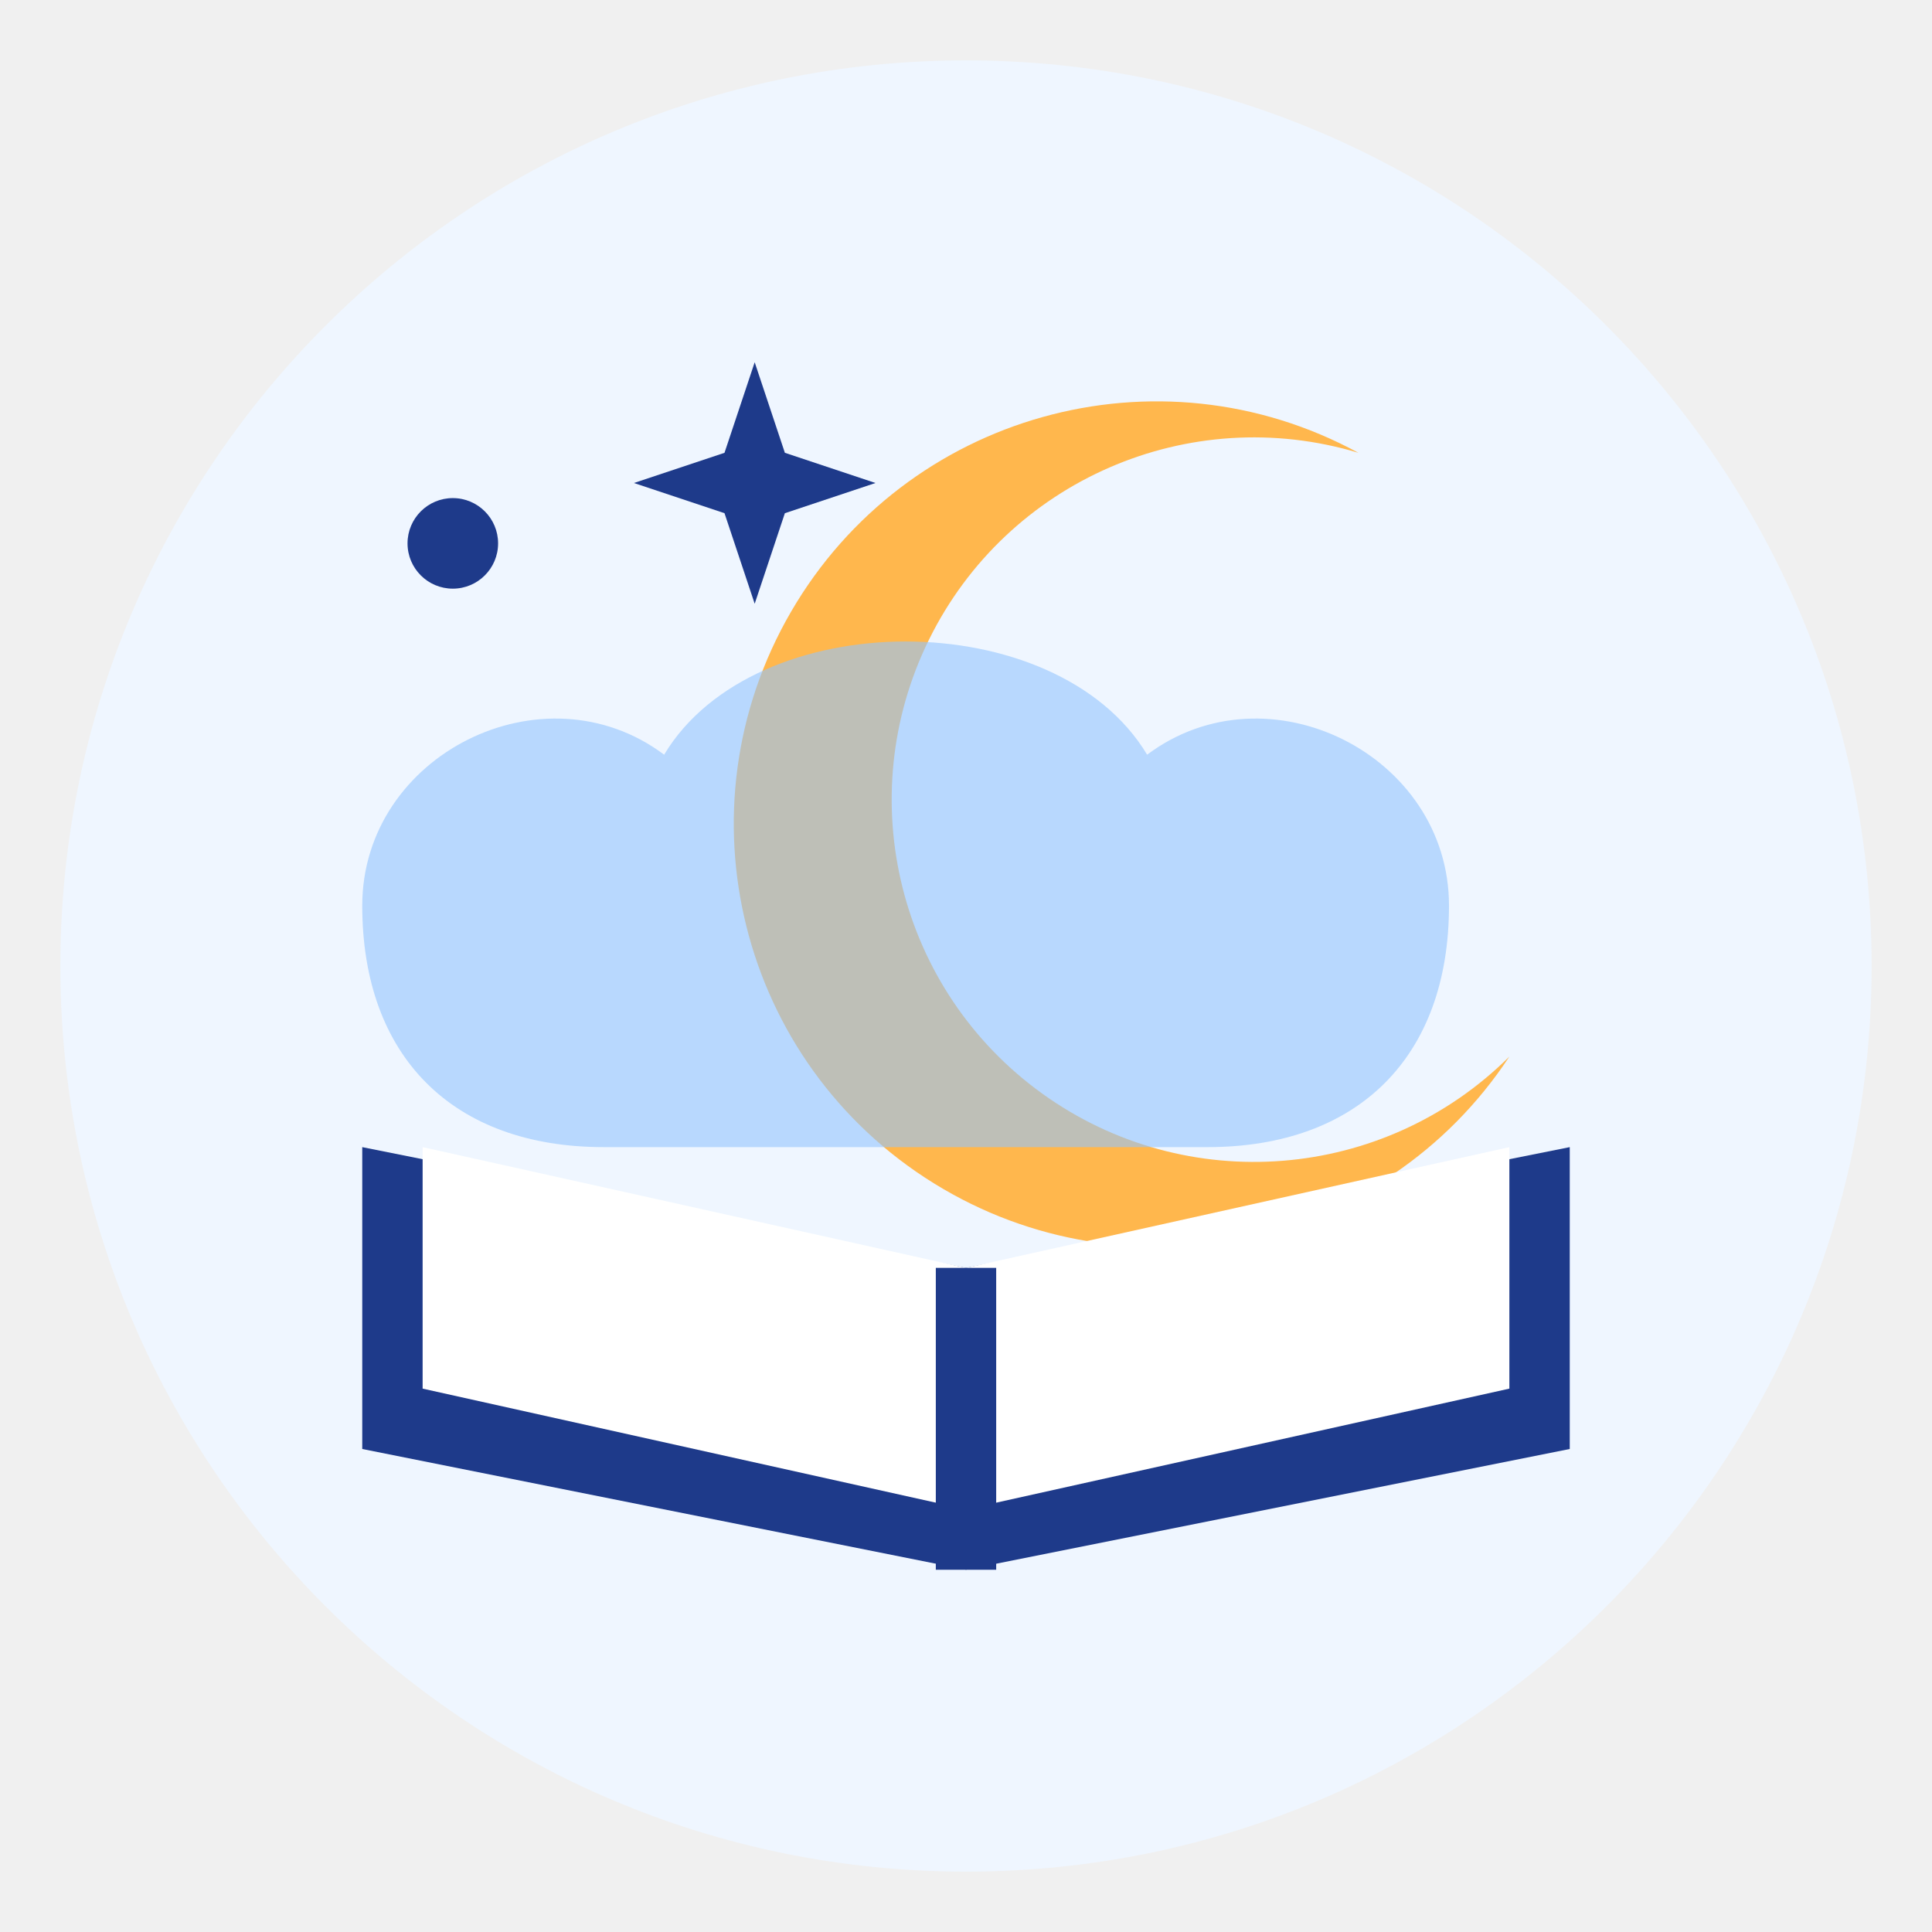
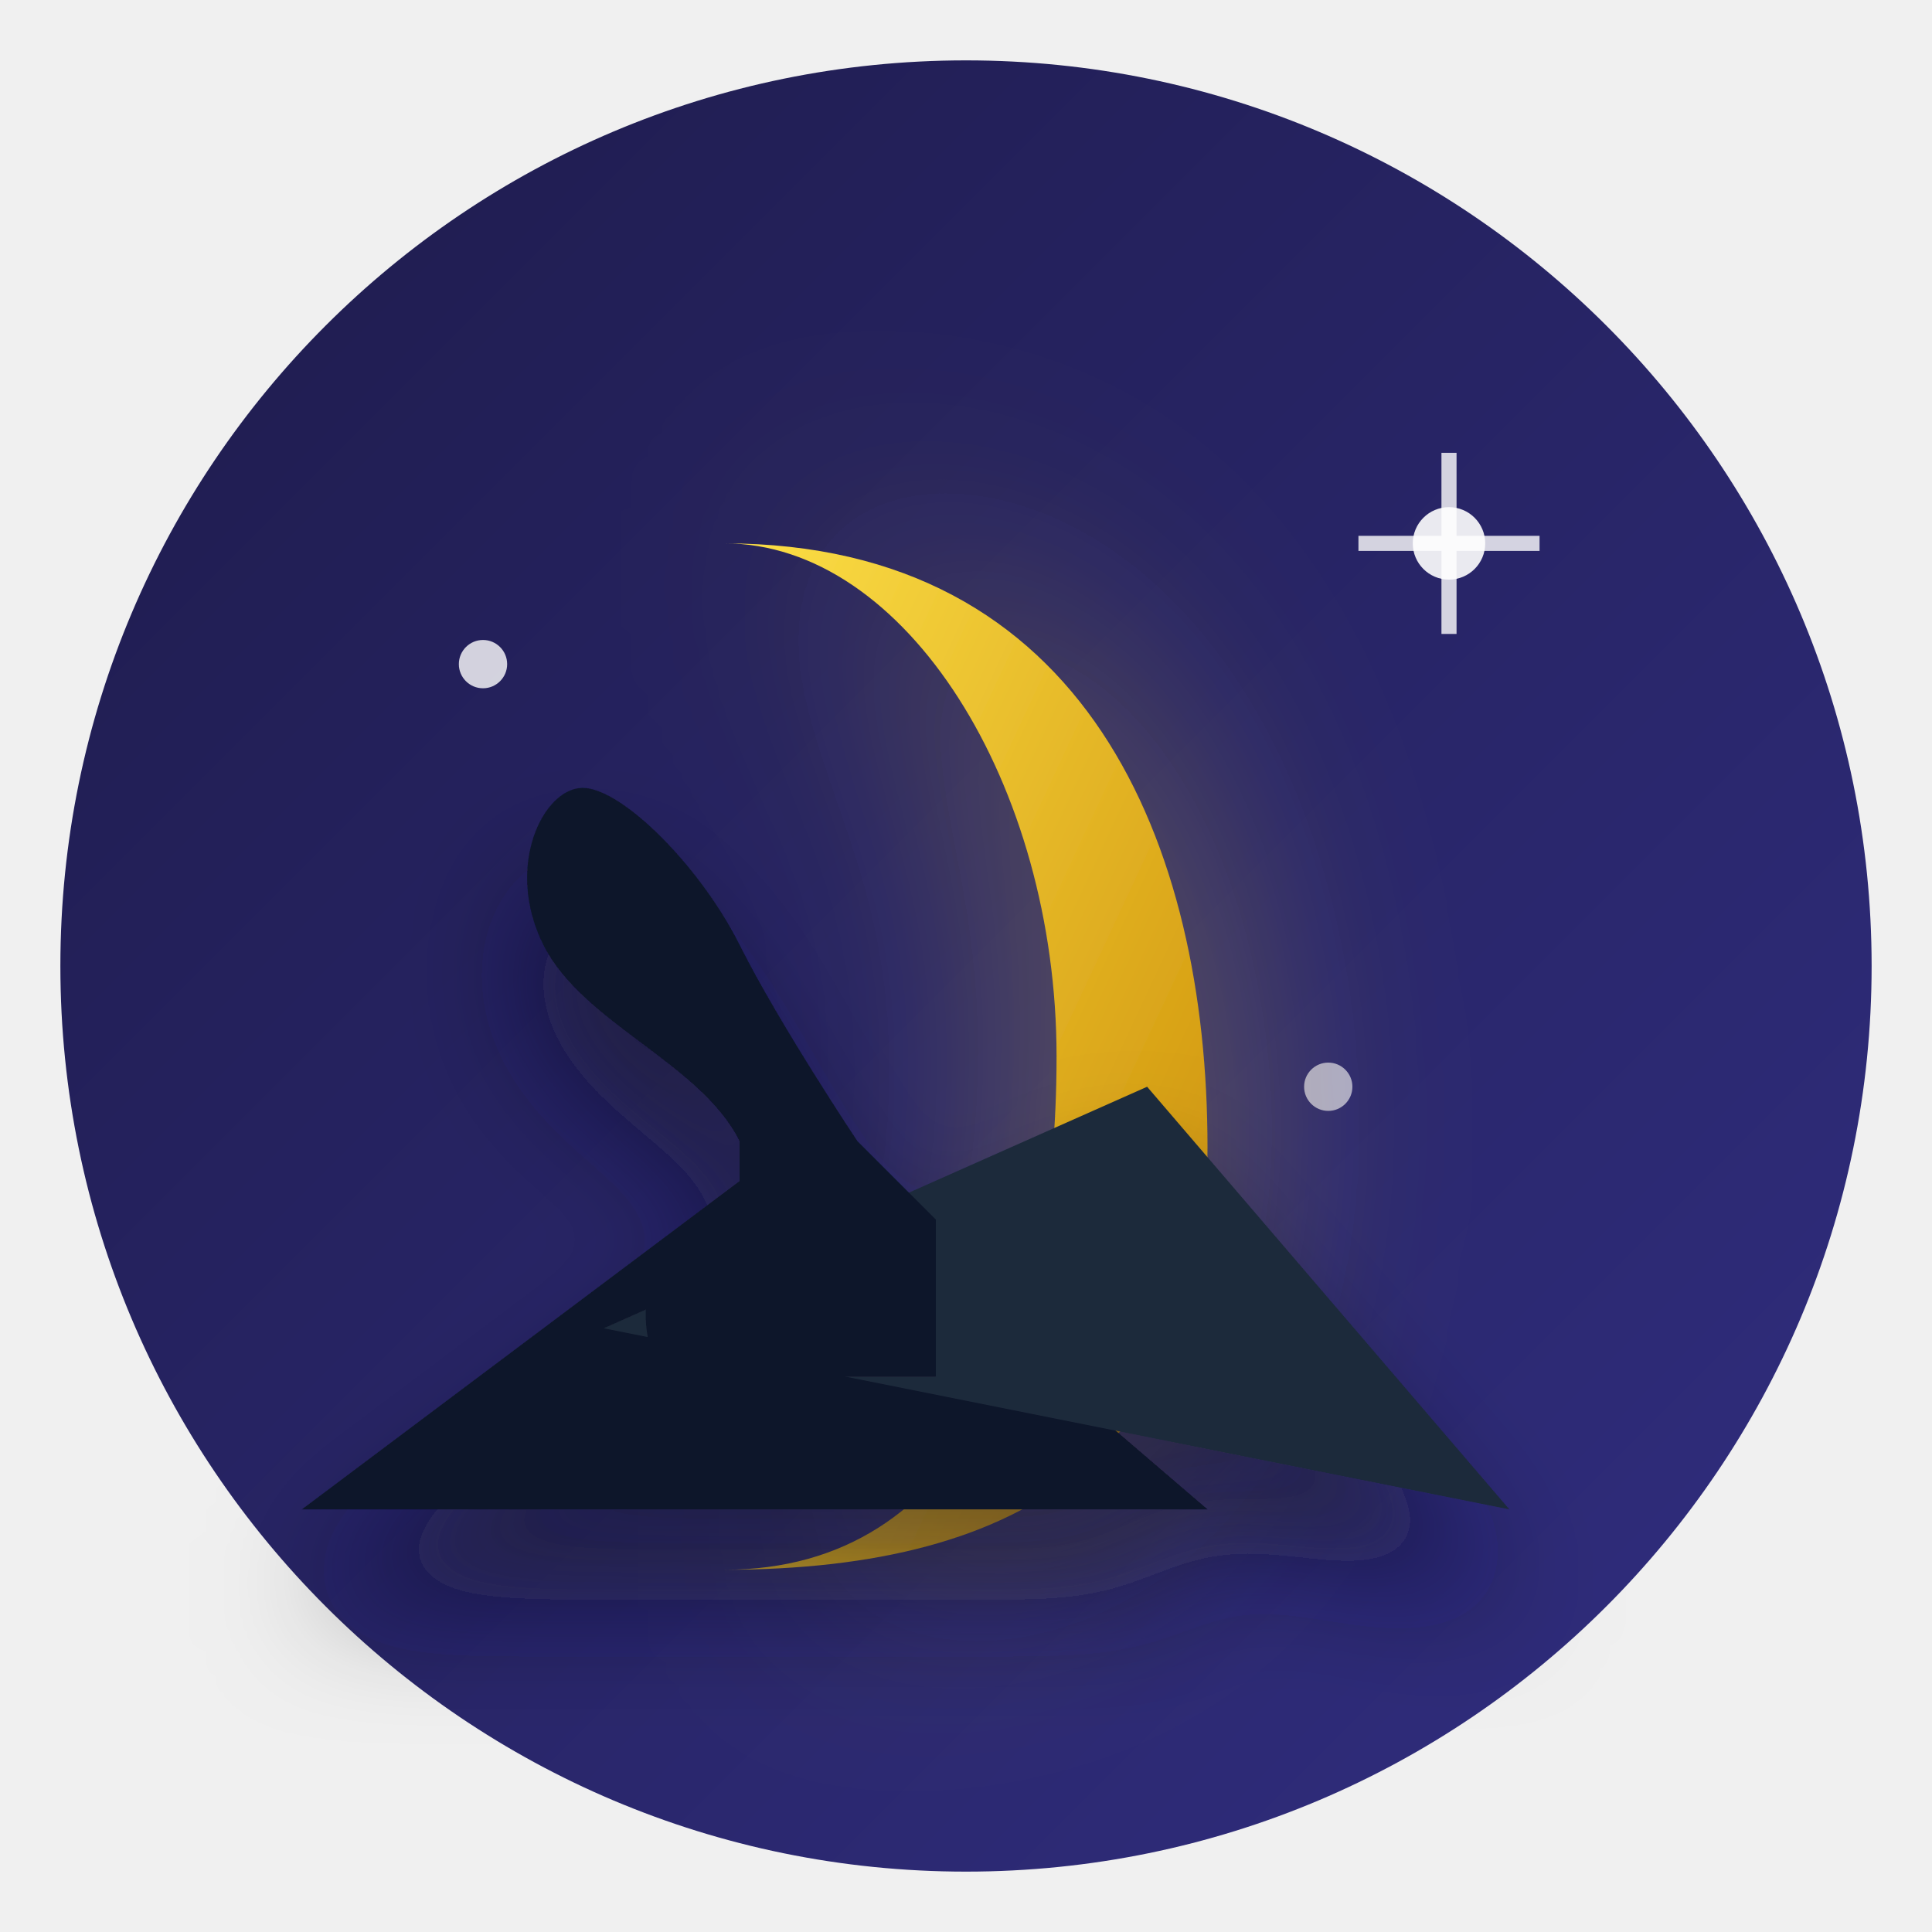
<svg xmlns="http://www.w3.org/2000/svg" viewBox="0 0 64 64" width="100%" height="100%">
-   <circle cx="32" cy="32" r="30" fill="#EFF6FF" />
-   <path d="M45,15 A12,12 0 1,0 50,35 A14,14 0 1,1 45,15 Z" fill="#FFB74D" />
-   <path d="M20,38 C15,38 12,35 12,30 C12,25 18,22 22,25 C25,20 35,20 38,25 C42,22 48,25 48,30 C48,35 45,38 40,38 Z" fill="#93C5FD" opacity="0.6" />
-   <path d="M12,48 L32,52 L52,48 L52,38 L32,42 L12,38 Z" fill="#1E3A8A" />
-   <path d="M14,46 L32,50 L50,46 L50,38 L32,42 L14,38 Z" fill="#FFFFFF" />
-   <line x1="32" y1="42" x2="32" y2="52" stroke="#1E3A8A" stroke-width="2" />
-   <path d="M25,12 L26,15 L29,16 L26,17 L25,20 L24,17 L21,16 L24,15 Z" fill="#1E3A8A" />
-   <circle cx="15" cy="18" r="1.5" fill="#1E3A8A" />
+   <defs>
+     <linearGradient id="bgGrad" x1="0%" y1="0%" x2="100%" y2="100%">
+       <stop offset="0%" stop-color="#1E1B4B" />
+       <stop offset="100%" stop-color="#312E81" />
+     </linearGradient>
+     <linearGradient id="moonGrad" x1="0%" y1="0%" x2="100%" y2="100%">
+       <stop offset="0%" stop-color="#FDE047" />
+       <stop offset="100%" stop-color="#CA8A04" />
+     </linearGradient>
+   </defs>
+   <circle cx="32" cy="32" r="30" fill="url(#bgGrad)" />
+   <circle cx="16" cy="22" r="0.8" fill="#FFFFFF" opacity="0.8" />
+   <circle cx="48" cy="18" r="1.2" fill="#FFFFFF" opacity="0.9" />
+   <circle cx="44" cy="36" r="0.8" fill="#FFFFFF" opacity="0.6" />
+   <path d="M 48,15 L 48,21 M 45,18 L 51,18" stroke="#FFFFFF" stroke-width="0.5" opacity="0.8" />
+   <g transform="translate(24, 18)" filter="drop-shadow(0px 0px 4px rgba(253, 224, 71, 0.4))">
+     <path d="M 0,0 C 12,0 16,10 16,20 C 16,30 10,34 0,34 C 8,34 11,26 11,17 C 11,8 6,0 0,0 Z" fill="url(#moonGrad)" />
+   </g>
+   <g transform="translate(18, 32)" filter="drop-shadow(0px 3px 2px rgba(15, 23, 42, 0.5))">
+     <path d="M -8,18 L 8,6 L 22,18 Z" fill="#0F172A" />
+     <path d="M 2,12 L 20,4 L 32,18 Z" fill="#1E293B" />
+     <path d="M 8,6               C 8,6 6,3 5,1               C 4,-1 2,-3 1,-3               C 0,-3 -1,-1 0,1               C 1,3 4,4 5,6               L 5,8               C 3,8 2,10 3,12               L 10,12               L 10,8 Z" fill="#0F172A" transform="translate(0, -2) scale(1.3)" />
+   </g>
</svg>
